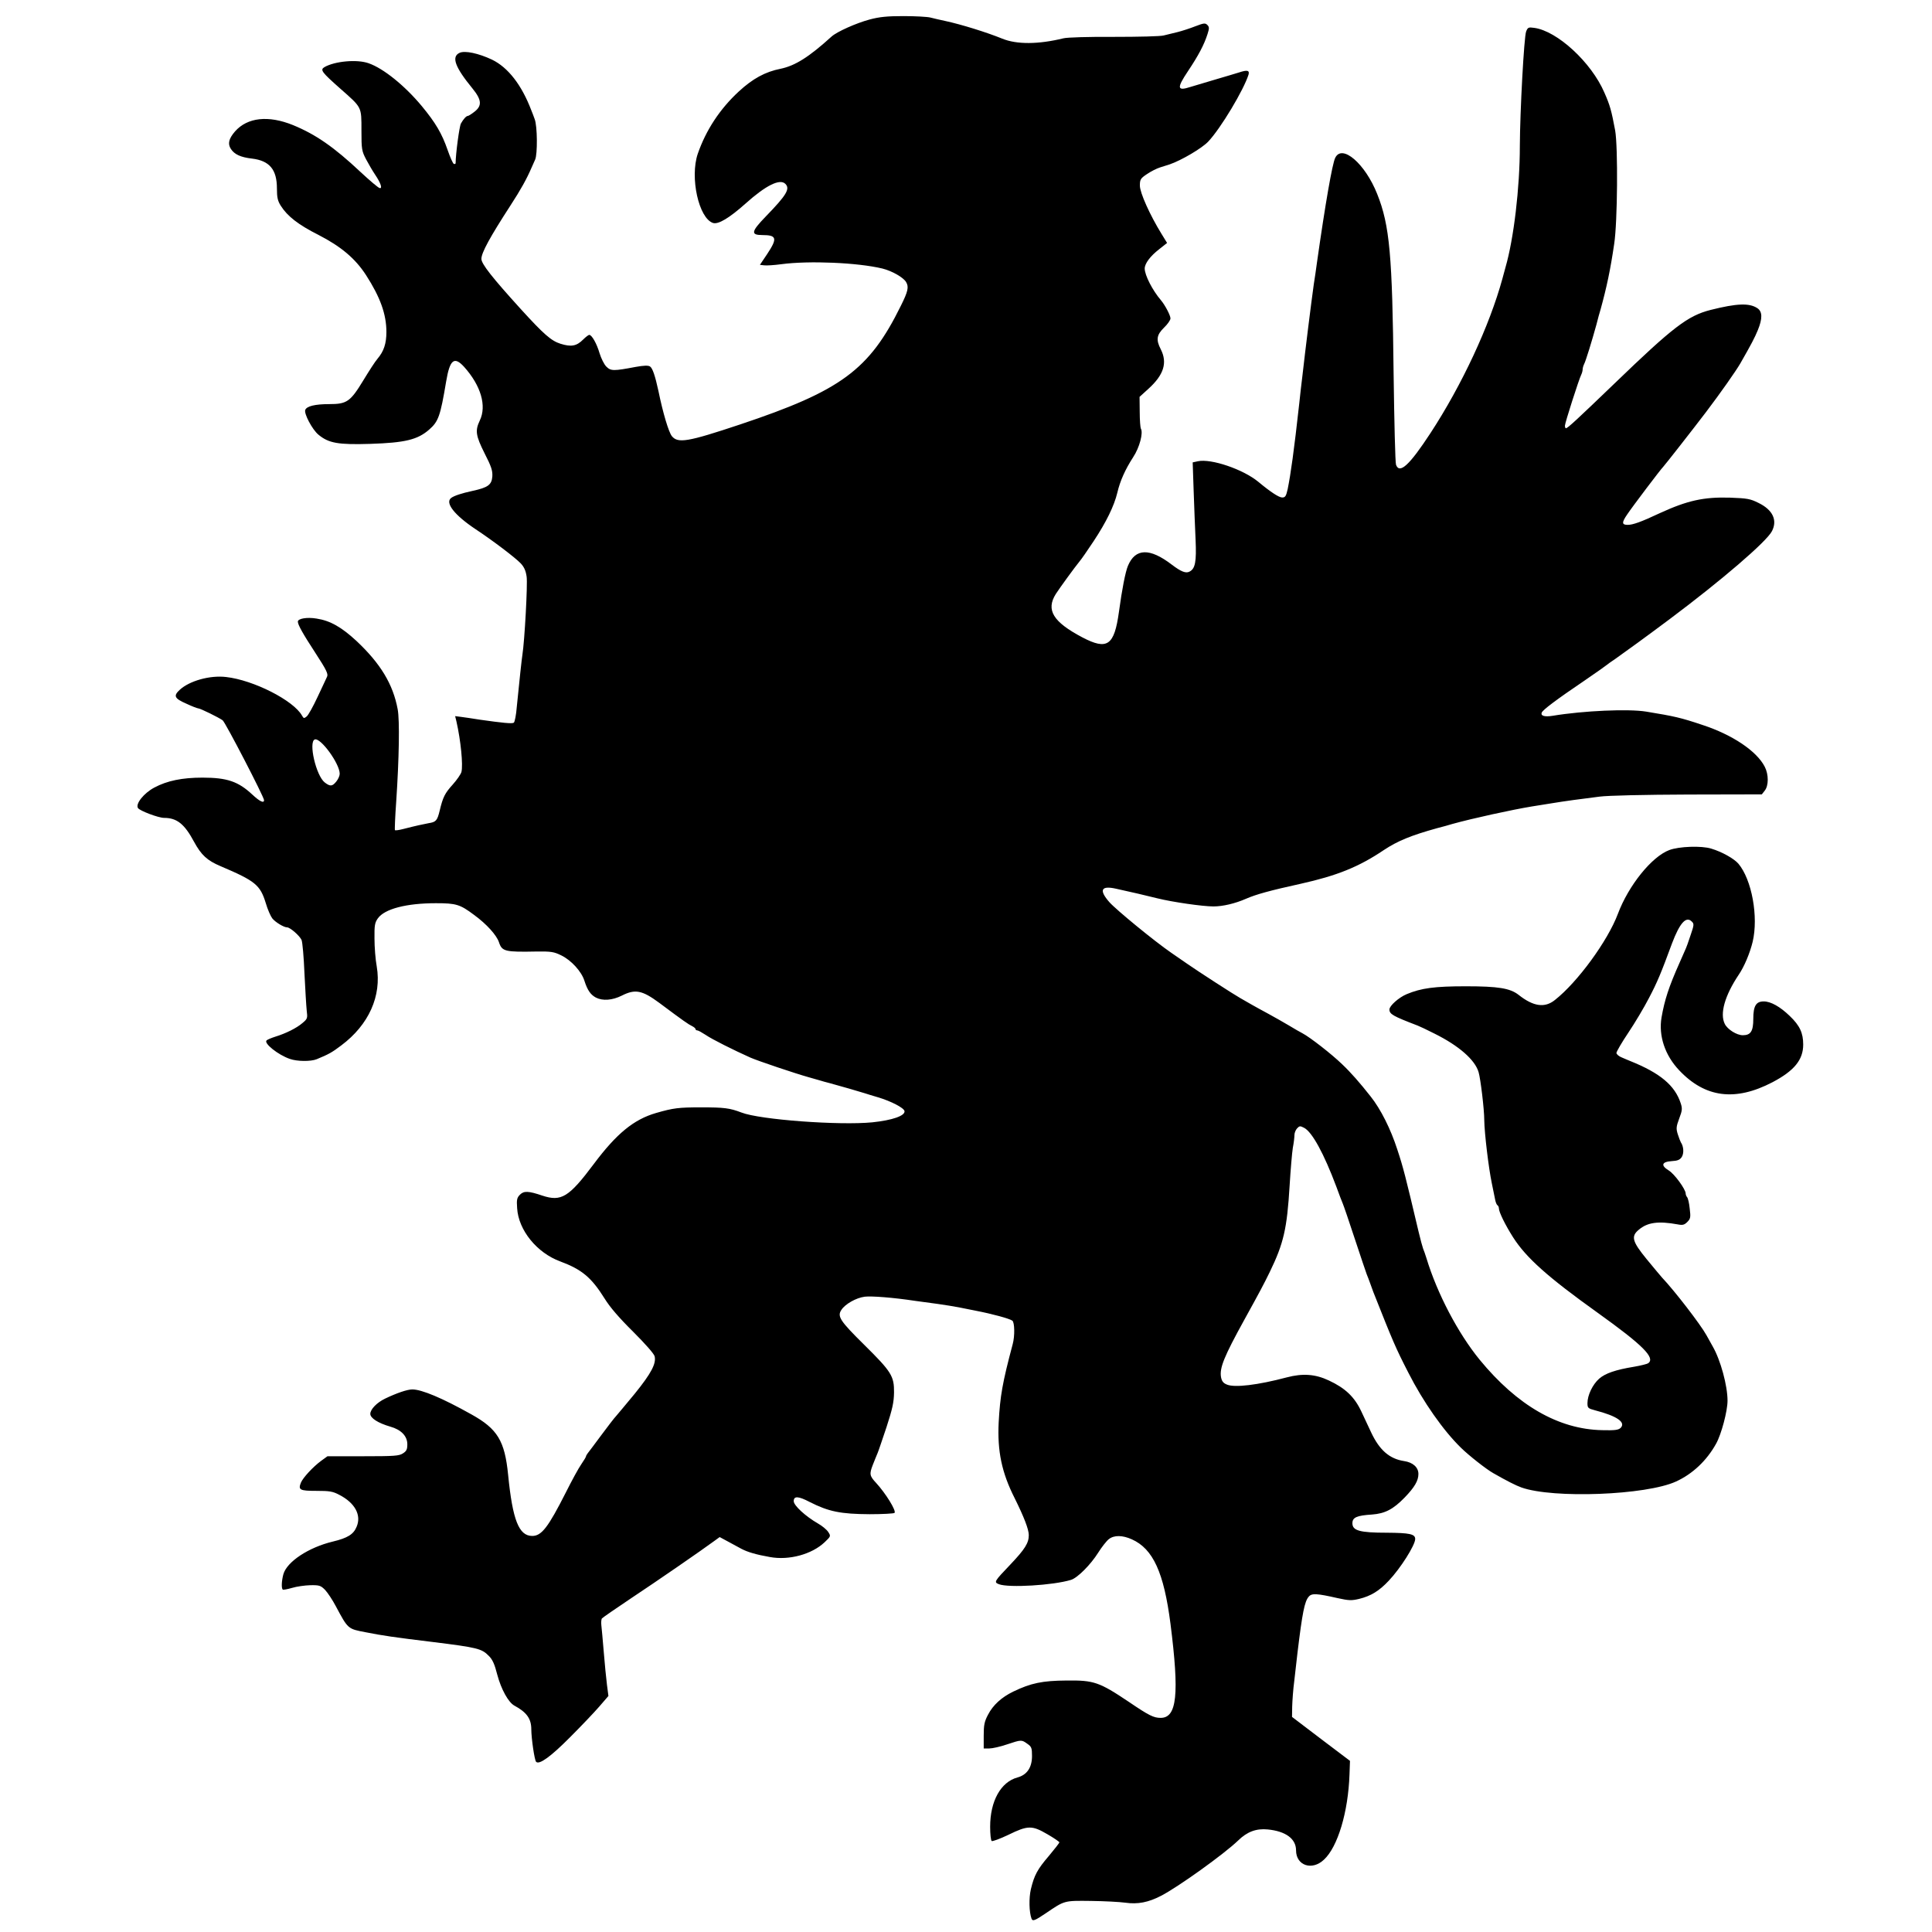
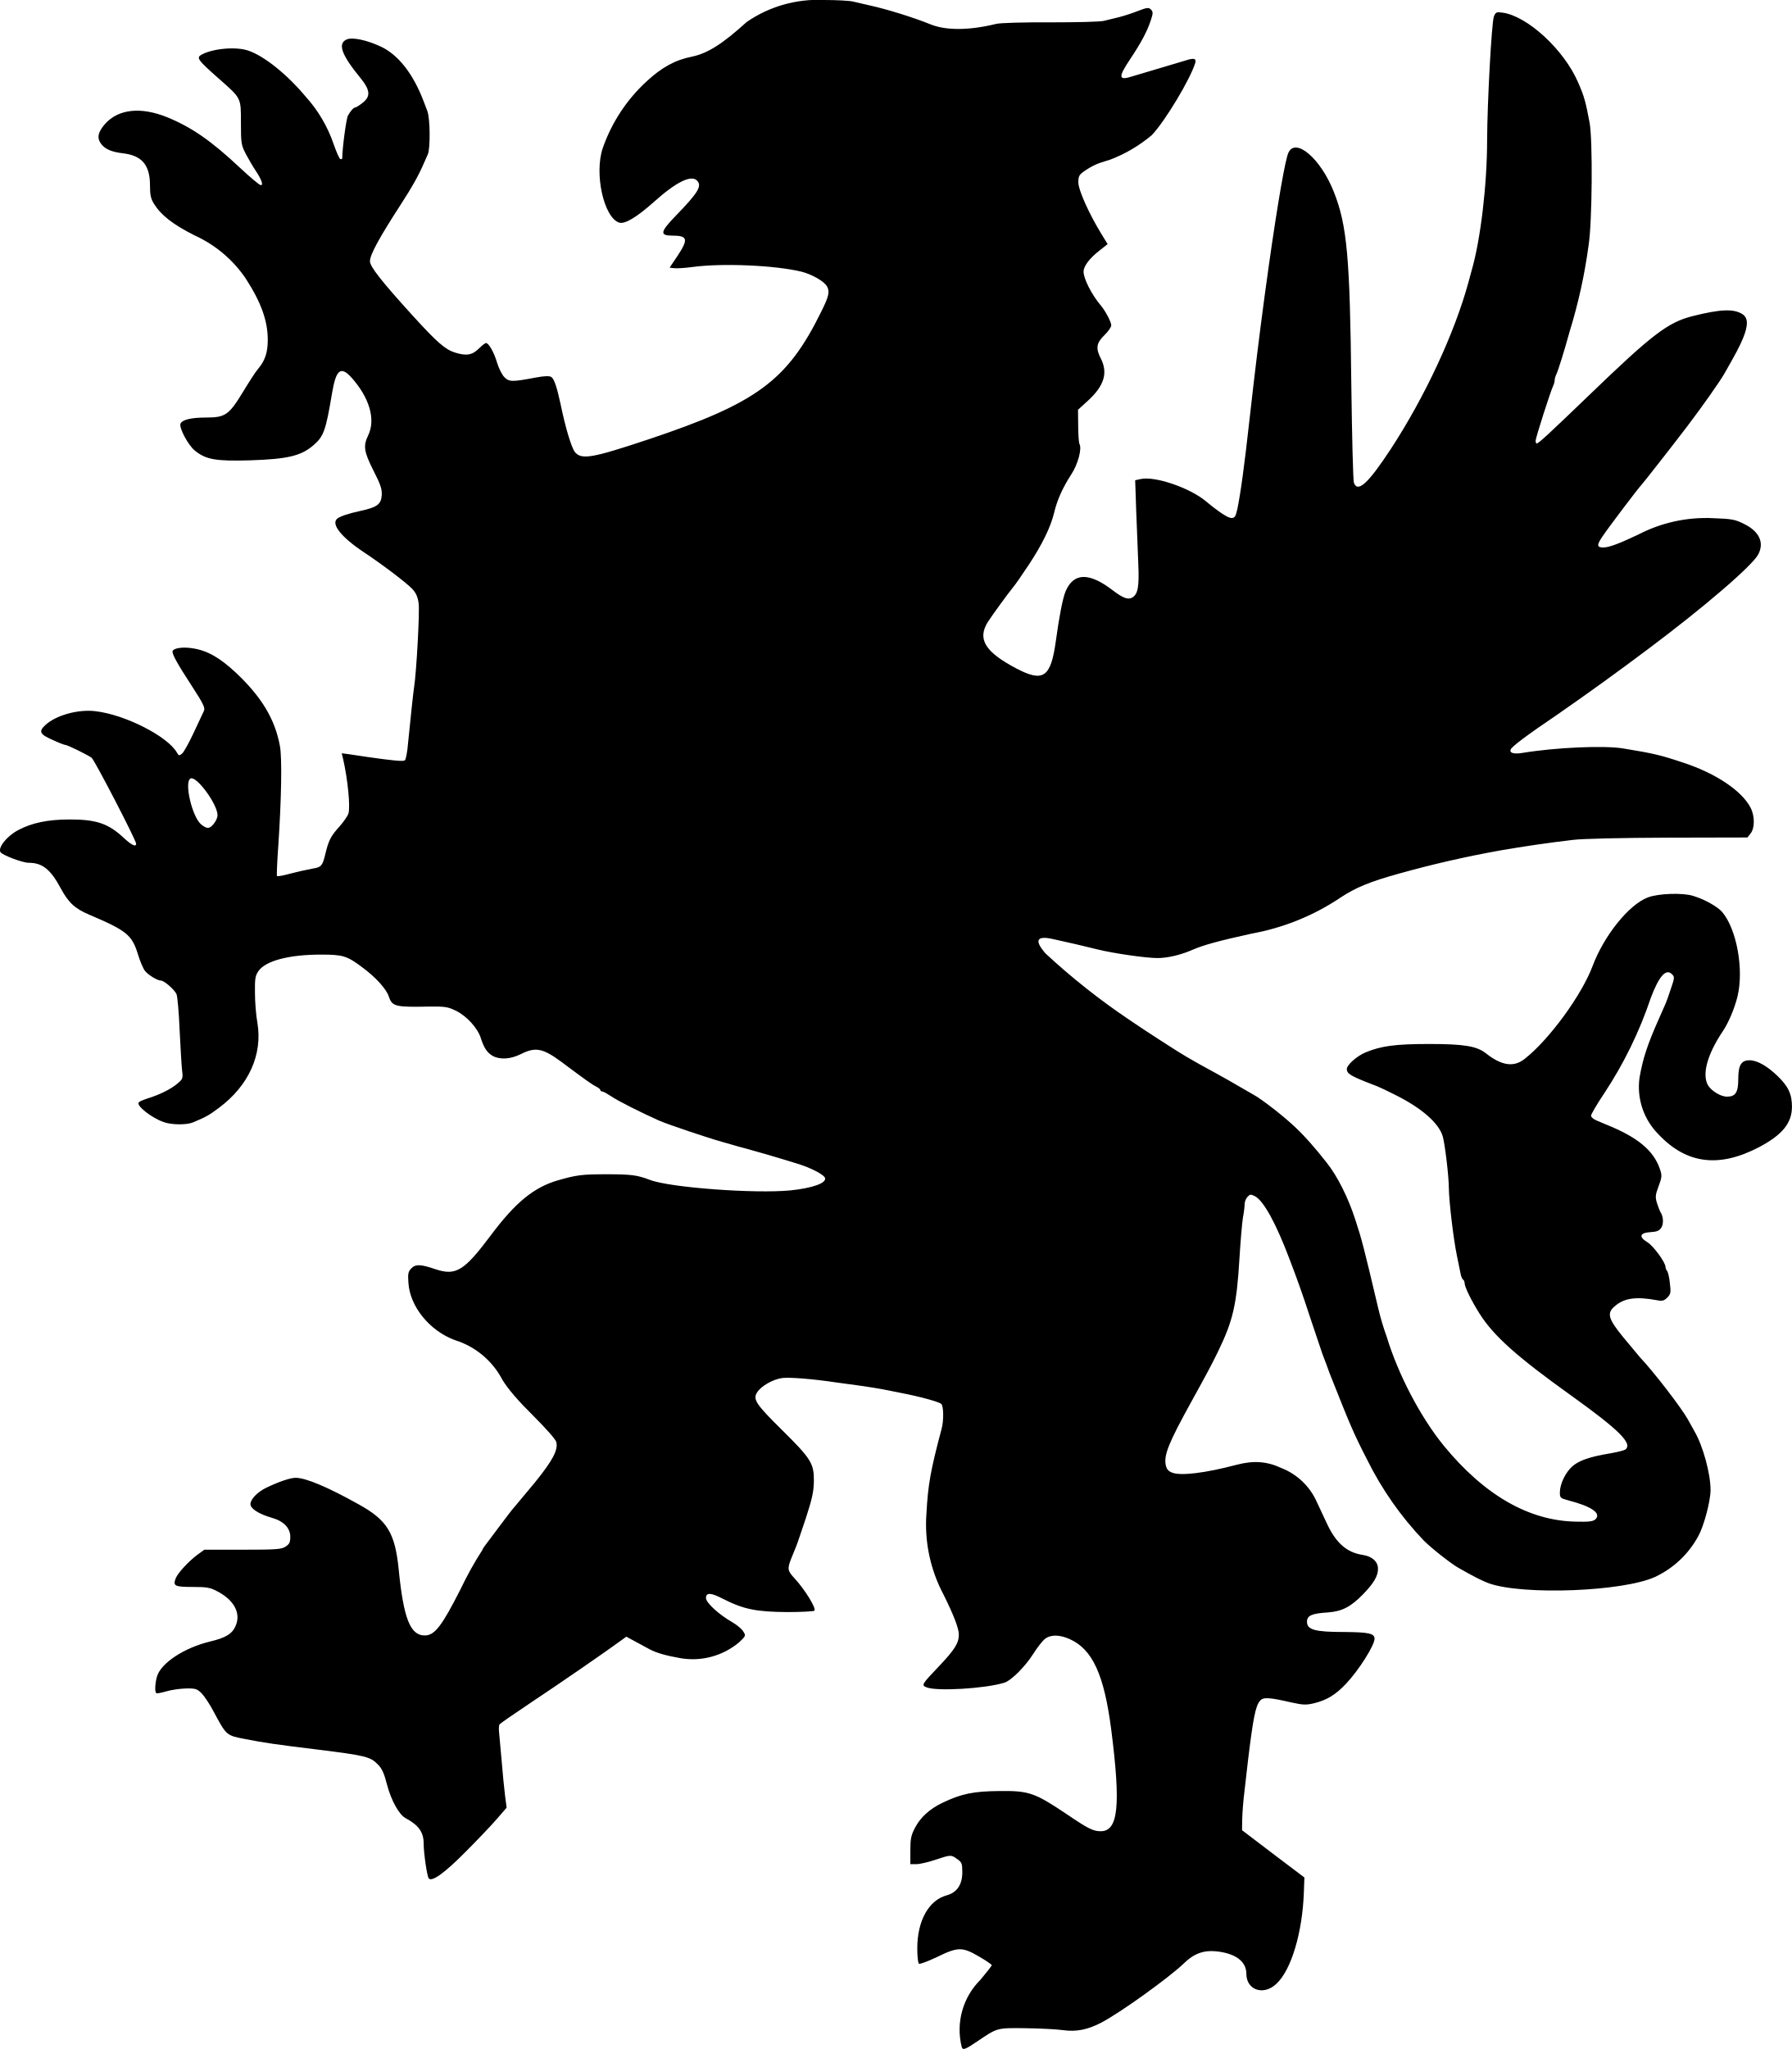
- <svg xmlns="http://www.w3.org/2000/svg" id="root" viewBox="0 0 12000 12000">
-   <path d="M6407 11917c-15-40-17-127-4-183 21-87 40-123 113-208 35-42 64-79 64-83-1-4-34-27-74-50-96-56-121-56-242 3-52 25-99 42-104 39-6-3-10-44-10-89 0-159 66-278 170-306 59-16 90-62 90-133 0-50-3-58-29-76-36-26-37-26-127 4-41 14-90 25-109 25h-35v-79c0-66 4-88 27-131 31-60 84-108 156-143 110-53 181-68 332-69 169-2 202 9 387 133 125 85 154 99 197 99 101 0 117-145 61-585-41-318-108-465-240-524-58-26-110-27-143-1-14 11-44 49-66 84-47 75-129 157-169 169-112 34-386 50-447 27-33-13-31-16 72-124 89-94 113-132 113-181 0-36-30-113-88-230-80-158-108-292-99-471 9-163 23-245 87-485 14-51 12-135-2-146-18-13-124-42-228-62-30-6-77-15-105-21-27-5-86-15-130-21s-107-15-140-19c-138-21-273-31-314-26-54 7-122 46-145 82-27 40-9 68 141 216 170 168 187 195 186 297-1 62-10 102-47 216-26 77-50 149-55 160s-18 44-30 74c-22 57-20 68 21 112 59 64 127 174 114 186-4 4-74 8-154 8-181-1-255-16-373-76-71-37-99-38-99-5 0 27 73 94 151 139 25 14 54 38 63 52 17 26 17 27-22 64-79 75-221 114-340 92-86-15-139-31-177-51-16-9-54-29-83-45l-52-28-33 24c-80 59-357 250-517 356-96 64-178 121-182 126-3 6-5 24-3 41s9 92 15 166 15 166 20 205l9 69-57 66c-31 36-113 122-182 191-118 119-191 172-210 152-10-9-30-147-30-202 0-66-29-106-105-147-37-20-82-101-106-191-17-67-30-96-54-119-43-44-71-51-345-85-246-30-308-39-420-61-110-21-108-19-185-163-20-38-50-83-66-100-27-27-35-30-92-29-34 1-85 8-114 17-28 8-54 13-57 10-9-9-7-54 4-95 22-78 157-167 307-203 92-22 129-45 148-92 31-72-10-148-107-198-41-22-61-25-143-25-103 0-114-6-96-51 13-31 75-98 125-135l40-29h221c195 0 224-2 248-18 22-14 27-25 27-56 0-51-38-91-106-110-76-22-124-53-124-79 0-28 40-70 92-95 71-34 137-57 169-57 58 0 185 53 367 155 162 90 207 164 228 375 28 282 67 380 150 380 58 0 99-54 208-269 37-74 80-153 97-177 16-23 29-45 29-49 0-3 5-11 10-18 6-7 43-57 84-112s82-109 93-120c10-11 62-74 116-139 102-126 134-187 123-232-4-16-59-78-134-153-85-84-144-152-177-206-82-131-141-180-275-230-145-53-260-194-268-331-4-53-1-65 18-84 24-24 53-23 138 6 118 39 165 11 320-196 142-190 249-277 387-317 108-31 139-35 280-35s177 4 250 32c115 45 609 81 813 61 125-13 205-41 200-70-4-20-83-61-163-85-33-10-71-21-85-26-28-9-152-45-215-62-22-5-51-14-65-18s-45-13-70-20c-79-22-311-100-359-121-105-47-239-114-278-141-23-15-46-28-52-28s-11-4-11-8c0-5-10-13-22-19-21-10-52-31-203-144-107-79-150-87-233-45-58 29-118 34-161 12-33-18-52-45-71-104-18-58-82-128-144-158-45-22-62-25-151-24-199 4-217 0-236-58-15-44-76-112-154-169-88-66-112-73-238-73-182 0-318 35-360 94-19 27-22 43-21 126 0 52 6 130 14 173 31 183-49 362-220 490-58 44-78 55-153 86-37 15-123 14-167-2-73-25-164-98-144-115 5-5 29-15 54-23 65-20 132-53 169-85 31-26 32-30 26-78-3-28-9-132-14-231-4-99-12-192-18-207-12-26-71-78-90-78-20 0-73-32-92-56-10-13-29-56-40-94-35-114-65-138-281-230-83-35-120-69-165-152-59-110-106-148-186-148-35 0-151-44-162-61-17-26 37-93 101-127 80-43 174-62 300-62 153 0 222 24 309 105 46 43 73 56 73 35 0-20-240-483-257-496-23-17-139-74-151-74-6 0-40-13-76-30-73-32-80-48-40-85 60-56 188-92 288-80 171 19 420 146 472 240 10 18 13 18 29 5 10-8 40-62 67-120s54-114 59-126c9-17-2-41-73-150-79-121-108-174-108-193s57-29 116-19c85 13 155 53 248 139 149 140 227 268 256 424 13 69 9 303-9 573-7 96-10 176-8 178 2 3 24 0 48-6 86-22 124-30 161-37 46-7 54-16 69-78 20-84 32-108 81-162 26-29 50-64 54-78 11-43-4-195-31-314l-8-33 39 5c21 3 73 10 114 17 141 20 200 26 211 19 6-3 15-48 19-100 16-160 30-292 35-324 13-81 33-436 26-483-5-37-16-61-37-83-33-35-174-142-280-212-132-88-191-164-152-194 19-14 64-29 133-44 97-21 119-38 123-90 2-36-6-61-48-143-55-110-60-141-30-204 44-91 7-217-97-333-62-68-89-46-112 91-36 215-48 248-105 298-72 63-149 82-367 89-198 6-257-4-321-57-38-31-91-131-82-154s60-36 149-36c110 0 131-15 212-148 34-56 73-117 88-134 39-46 55-94 55-166 0-110-38-216-127-354-67-103-155-177-295-249-125-63-193-116-234-181-19-30-24-51-24-108 0-117-46-172-155-185-70-8-109-26-131-60-21-32-13-64 26-109 77-87 207-101 360-39 141 58 254 136 419 291 57 53 111 99 119 100 19 5 7-31-28-83-15-22-40-65-56-95-27-52-29-62-29-180 0-149 4-140-132-260-115-102-126-116-98-133 64-37 203-50 275-24 92 32 224 139 329 265 87 105 126 172 161 273 16 46 33 85 39 87s11 0 11-5c0-54 23-229 33-246 15-27 33-47 43-47 4 0 22-11 41-26 48-37 45-74-12-144-109-133-133-198-80-222 33-15 117 3 200 42 100 48 185 157 245 315 5 11 14 36 21 55 17 43 18 218 3 251-6 13-17 38-24 54-28 65-66 134-128 229-129 199-182 296-182 334 0 31 67 116 245 312 143 157 189 197 246 215 67 21 100 15 141-26 16-16 33-29 38-29 16 0 47 55 64 114 10 32 28 69 42 83 28 28 45 28 182 2 50-9 78-10 89-3 16 10 32 57 53 154 28 137 63 253 83 279 38 46 98 36 422-72 629-210 804-339 1000-737 45-90 51-118 33-148-17-29-87-69-147-84-153-37-456-50-628-27-44 6-92 9-107 7l-26-3 45-67c65-98 60-118-30-118-74 0-69-22 21-115 129-133 153-172 122-203-34-34-121 9-248 123-100 89-168 130-201 120-89-29-145-283-95-430 51-147 137-278 255-387 86-79 163-122 260-141 90-19 175-72 316-200 33-30 154-84 237-106 60-16 108-21 209-21 72 0 148 4 168 9s61 15 91 21c102 22 259 71 355 110 90 37 225 36 380-2 22-6 160-10 314-9 151 0 291-3 310-9 20-5 59-14 86-21 28-7 77-23 110-36 52-20 61-21 74-8 12 12 13 20 1 57-21 66-57 134-122 231-70 105-67 124 16 97 17-5 85-25 151-45 66-19 134-40 151-45 51-17 66-13 59 13-29 94-173 335-251 417-39 41-166 116-239 141-11 3-38 12-60 19s-59 26-82 42c-39 26-43 33-43 71 0 44 62 182 134 299l35 57-48 38c-57 44-91 90-91 121 0 41 48 135 101 197 26 31 59 94 59 113 0 10-18 36-40 57-46 45-51 75-20 135 42 83 19 158-77 245l-55 50 1 93c0 52 4 98 7 104 16 26-8 118-48 178-49 76-81 147-98 220-20 83-69 183-147 301-39 59-78 115-87 125-31 38-120 160-148 203-63 100-17 174 165 270 155 81 198 51 227-159 19-140 40-248 56-286 46-109 135-112 272-7 58 44 88 56 111 43 35-18 43-62 37-197-3-70-9-207-12-304l-6-177 32-7c82-18 282 50 376 128 77 64 128 97 148 97 19 0 24-8 34-52 19-94 39-235 72-533 5-49 14-128 20-175 18-160 53-441 70-563 6-37 15-99 20-137 52-366 95-612 113-649 42-89 186 35 261 224 78 195 94 381 102 1120 4 296 10 550 15 562 22 59 83 3 214-197 196-300 367-667 447-960 5-19 14-51 19-70 51-176 89-493 89-753 1-216 26-678 39-711 10-26 15-28 50-23 143 19 355 214 436 402 35 79 44 112 67 235 18 101 15 569-6 705-23 158-47 271-84 405-6 19-18 62-26 95-28 102-67 229-77 247-5 10-9 25-9 33s-4 23-9 33c-14 28-101 299-101 316 0 9 3 16 6 16 11 0 71-56 304-280 362-349 453-419 595-455 163-41 240-44 290-11 32 21 33 64 3 137-20 48-38 83-109 207-28 48-122 182-213 302-79 104-256 330-266 340-14 13-191 247-223 295-35 51-34 65 3 65 32 0 83-18 200-73 170-78 272-101 436-96 107 4 125 7 177 33 88 43 118 107 83 175-34 66-314 306-636 547-139 104-278 205-335 245-27 18-52 36-55 39s-63 46-135 95c-179 121-262 184-269 201-8 20 17 28 67 20 194-32 472-44 582-26 176 29 213 37 350 83 186 61 336 162 386 259 25 48 25 118 0 149l-18 23-459 1c-269 1-496 6-549 13-113 14-224 29-295 41-30 5-86 14-125 20-122 20-369 74-495 109-19 6-62 18-94 26-162 45-245 79-331 136-156 105-291 159-515 209-191 42-278 66-340 93-68 30-145 48-203 48-67 0-254-27-347-50-46-12-192-46-258-60-93-21-108 8-41 84 43 48 278 241 384 314 33 23 78 54 100 69 66 46 287 189 328 212 20 12 54 31 75 43 20 11 66 37 102 56 36 20 92 51 125 71s71 42 85 49c46 24 181 129 246 192 54 51 110 115 177 200 63 79 125 203 166 330 37 112 50 163 132 510 11 47 24 94 28 105 5 11 14 38 21 60 67 221 197 467 330 630 234 285 491 433 762 438 78 2 100-1 114-14 34-35-23-74-158-109-45-12-48-15-48-45 0-49 32-116 73-152 38-33 101-55 217-74 41-7 81-17 88-22 44-34-34-112-313-312-312-223-446-343-527-470-49-77-88-157-88-179 0-8-4-17-9-20s-11-18-14-33c-3-16-13-62-21-103-20-95-46-313-47-393 0-67-23-256-35-297-22-77-123-165-274-240-47-24-94-46-105-50-154-59-175-71-175-100 0-23 59-75 107-95 91-38 174-49 368-49 201 0 274 12 327 53 92 73 163 83 226 32 141-111 328-367 391-535 66-176 210-355 319-396 60-23 201-28 261-9 67 20 141 62 168 93 84 99 126 331 89 486-17 70-52 154-87 205-86 129-118 241-86 305 17 34 74 70 112 70 49 0 65-25 65-101 0-81 17-109 65-109 44 0 102 33 161 90 63 60 84 106 84 178 0 95-56 163-191 234-232 121-419 96-580-75-88-93-128-214-109-327 19-109 45-190 112-340 11-25 26-58 33-75 8-16 24-60 36-98 21-61 22-69 7-83-35-36-75 9-123 136-68 185-92 242-143 339-30 58-87 154-128 215s-74 118-74 126 15 21 33 28c17 8 41 17 52 22 187 75 278 152 314 262 11 33 10 45-9 95-19 51-20 63-9 98 7 22 16 45 19 50 18 26 20 68 6 91-12 18-26 24-63 26-62 4-69 27-18 58 35 21 105 117 105 143 0 7 4 17 9 23 5 5 13 37 16 70 7 55 5 64-15 84-18 18-29 21-59 15-121-22-188-13-242 33-50 41-41 73 48 182 43 52 86 104 96 115 77 81 239 291 276 358 11 20 29 52 39 70 49 85 92 244 92 337 0 64-38 208-71 267-58 105-146 188-249 235-185 85-763 107-960 37-34-12-93-42-175-89-43-24-151-109-200-157-110-107-235-285-328-468-79-154-95-192-217-500-4-11-13-36-20-55s-16-44-21-55c-4-11-38-110-74-220s-70-209-75-220-23-58-40-105c-77-205-150-339-200-365-25-13-29-12-44 4-9 10-16 28-16 41s-4 49-10 79c-5 31-14 137-20 236-16 266-37 358-123 535-38 78-62 123-157 295-128 232-156 302-146 359 5 25 14 37 37 46 48 20 191 3 372-45 99-26 177-20 260 19 103 48 160 102 203 194 20 43 47 100 60 128 52 111 114 165 205 179 55 8 89 39 89 80 0 42-24 83-86 147-71 73-122 99-202 105-95 6-122 18-122 54 0 46 45 59 214 59 141 1 176 8 176 39 0 38-91 182-164 259-60 64-111 95-184 113-47 11-63 11-135-5-127-29-160-31-178-9-26 29-40 100-70 348-5 44-14 123-20 175-7 52-12 124-13 160l-1 64 180 137 180 136-3 84c-8 234-73 451-159 530-74 70-173 36-173-58 0-72-64-119-176-130-71-7-128 14-184 69-86 83-370 287-478 343-79 41-145 54-222 43-36-5-132-10-215-11-166-2-162-3-277 75-71 48-84 53-91 35zM2089 4854c12-15 21-36 21-48 0-63-119-226-155-213-40 16 8 225 62 267 34 26 47 25 72-6z" />
+ <svg xmlns="http://www.w3.org/2000/svg" id="root" viewBox="854 100 10346 11827">
+   <path d="M6407 11917a407 407 0 0 1 109-391c35-42 64-79 64-83-1-4-34-27-74-50-96-56-121-56-242 3-52 25-99 42-104 39-6-3-10-44-10-89 0-159 66-278 170-306 59-16 90-62 90-133 0-50-3-58-29-76-36-26-37-26-127 4-41 14-90 25-109 25h-35v-79c0-66 4-88 27-131 31-60 84-108 156-143 110-53 181-68 332-69 169-2 202 9 387 133 125 85 154 99 197 99 101 0 117-145 61-585-41-318-108-465-240-524-58-26-110-27-143-1-14 11-44 49-66 84-47 75-129 157-169 169-112 34-386 50-447 27-33-13-31-16 72-124 89-94 113-132 113-181 0-36-30-113-88-230a862 862 0 0 1-99-471c9-163 23-245 87-485 14-51 12-135-2-146-18-13-124-42-228-62l-105-21c-27-5-86-15-130-21l-140-19c-138-21-273-31-314-26-54 7-122 46-145 82-27 40-9 68 141 216 170 168 187 195 186 297-1 62-10 102-47 216-26 77-50 149-55 160l-30 74c-22 57-20 68 21 112 59 64 127 174 114 186-4 4-74 8-154 8-181-1-255-16-373-76-71-37-99-38-99-5 0 27 73 94 151 139 25 14 54 38 63 52 17 26 17 27-22 64a417 417 0 0 1-340 92c-86-15-139-31-177-51l-83-45-52-28-33 24c-80 59-357 250-517 356-96 64-178 121-182 126-3 6-5 24-3 41l15 166c6 74 15 166 20 205l9 69-57 66c-31 36-113 122-182 191-118 119-191 172-210 152-10-9-30-147-30-202 0-66-29-106-105-147-37-20-82-101-106-191-17-67-30-96-54-119-43-44-71-51-345-85-246-30-308-39-420-61-110-21-108-19-185-163-20-38-50-83-66-100-27-27-35-30-92-29-34 1-85 8-114 17-28 8-54 13-57 10-9-9-7-54 4-95 22-78 157-167 307-203 92-22 129-45 148-92 31-72-10-148-107-198-41-22-61-25-143-25-103 0-114-6-96-51 13-31 75-98 125-135l40-29h221c195 0 224-2 248-18 22-14 27-25 27-56 0-51-38-91-106-110-76-22-124-53-124-79 0-28 40-70 92-95 71-34 137-57 169-57 58 0 185 53 367 155 162 90 207 164 228 375 28 282 67 380 150 380 58 0 99-54 208-269a2011 2011 0 0 1 126-226c0-3 5-11 10-18l84-112c41-55 82-109 93-120l116-139c102-126 134-187 123-232-4-16-59-78-134-153-85-84-144-152-177-206a466 466 0 0 0-275-230c-145-53-260-194-268-331-4-53-1-65 18-84 24-24 53-23 138 6 118 39 165 11 320-196 142-190 249-277 387-317 108-31 139-35 280-35s177 4 250 32c115 45 609 81 813 61 125-13 205-41 200-70-4-20-83-61-163-85l-85-26c-28-9-152-45-215-62-22-5-51-14-65-18l-70-20c-79-22-311-100-359-121-105-47-239-114-278-141-23-15-46-28-52-28s-11-4-11-8c0-5-10-13-22-19-21-10-52-31-203-144-107-79-150-87-233-45-58 29-118 34-161 12-33-18-52-45-71-104-18-58-82-128-144-158-45-22-62-25-151-24-199 4-217 0-236-58-15-44-76-112-154-169-88-66-112-73-238-73-182 0-318 35-360 94-19 27-22 43-21 126 0 52 6 130 14 173 31 183-49 362-220 490-58 44-78 55-153 86-37 15-123 14-167-2-73-25-164-98-144-115 5-5 29-15 54-23 65-20 132-53 169-85 31-26 32-30 26-78-3-28-9-132-14-231-4-99-12-192-18-207-12-26-71-78-90-78-20 0-73-32-92-56-10-13-29-56-40-94-35-114-65-138-281-230-83-35-120-69-165-152-59-110-106-148-186-148-35 0-151-44-162-61-17-26 37-93 101-127 80-43 174-62 300-62 153 0 222 24 309 105 46 43 73 56 73 35 0-20-240-483-257-496-23-17-139-74-151-74-6 0-40-13-76-30-73-32-80-48-40-85 60-56 188-92 288-80 171 19 420 146 472 240 10 18 13 18 29 5 10-8 40-62 67-120l59-126c9-17-2-41-73-150-79-121-108-174-108-193s57-29 116-19c85 13 155 53 248 139 149 140 227 268 256 424 13 69 9 303-9 573-7 96-10 176-8 178 2 3 24 0 48-6 86-22 124-30 161-37 46-7 54-16 69-78 20-84 32-108 81-162 26-29 50-64 54-78 11-43-4-195-31-314l-8-33 39 5 114 17c141 20 200 26 211 19 6-3 15-48 19-100 16-160 30-292 35-324 13-81 33-436 26-483-5-37-16-61-37-83-33-35-174-142-280-212-132-88-191-164-152-194 19-14 64-29 133-44 97-21 119-38 123-90 2-36-6-61-48-143-55-110-60-141-30-204 44-91 7-217-97-333-62-68-89-46-112 91-36 215-48 248-105 298-72 63-149 82-367 89-198 6-257-4-321-57-38-31-91-131-82-154s60-36 149-36c110 0 131-15 212-148 34-56 73-117 88-134 39-46 55-94 55-166 0-110-38-216-127-354a712 712 0 0 0-295-249c-125-63-193-116-234-181-19-30-24-51-24-108 0-117-46-172-155-185-70-8-109-26-131-60-21-32-13-64 26-109 77-87 207-101 360-39 141 58 254 136 419 291 57 53 111 99 119 100 19 5 7-31-28-83-15-22-40-65-56-95-27-52-29-62-29-180 0-149 4-140-132-260-115-102-126-116-98-133 64-37 203-50 275-24 92 32 224 139 329 265a787 787 0 0 1 161 273c16 46 33 85 39 87s11 0 11-5c0-54 23-229 33-246 15-27 33-47 43-47 4 0 22-11 41-26 48-37 45-74-12-144-109-133-133-198-80-222 33-15 117 3 200 42 100 48 185 157 245 315l21 55c17 43 18 218 3 251l-24 54c-28 65-66 134-128 229-129 199-182 296-182 334 0 31 67 116 245 312 143 157 189 197 246 215 67 21 100 15 141-26 16-16 33-29 38-29 16 0 47 55 64 114 10 32 28 69 42 83 28 28 45 28 182 2 50-9 78-10 89-3 16 10 32 57 53 154 28 137 63 253 83 279 38 46 98 36 422-72 629-210 804-339 1000-737 45-90 51-118 33-148-17-29-87-69-147-84-153-37-456-50-628-27-44 6-92 9-107 7l-26-3 45-67c65-98 60-118-30-118-74 0-69-22 21-115 129-133 153-172 122-203-34-34-121 9-248 123-100 89-168 130-201 120-89-29-145-283-95-430a946 946 0 0 1 255-387c86-79 163-122 260-141 90-19 175-72 316-200a724 724 0 0 1 446-127c72 0 148 4 168 9l91 21c102 22 259 71 355 110 90 37 225 36 380-2 22-6 160-10 314-9 151 0 291-3 310-9l86-21c28-7 77-23 110-36 52-20 61-21 74-8 12 12 13 20 1 57-21 66-57 134-122 231-70 105-67 124 16 97l151-45 151-45c51-17 66-13 59 13-29 94-173 335-251 417a830 830 0 0 1-239 141l-60 19c-22 7-59 26-82 42-39 26-43 33-43 71 0 44 62 182 134 299l35 57-48 38c-57 44-91 90-91 121 0 41 48 135 101 197 26 31 59 94 59 113 0 10-18 36-40 57-46 45-51 75-20 135 42 83 19 158-77 245l-55 50 1 93c0 52 4 98 7 104 16 26-8 118-48 178-49 76-81 147-98 220-20 83-69 183-147 301-39 59-78 115-87 125-31 38-120 160-148 203-63 100-17 174 165 270 155 81 198 51 227-159 19-140 40-248 56-286 46-109 135-112 272-7 58 44 88 56 111 43 35-18 43-62 37-197l-12-304-6-177 32-7c82-18 282 50 376 128 77 64 128 97 148 97 19 0 24-8 34-52 19-94 39-235 72-533l20-175a28955 28955 0 0 1 90-700c52-366 95-612 113-649 42-89 186 35 261 224 78 195 94 381 102 1120 4 296 10 550 15 562 22 59 83 3 214-197 196-300 367-667 447-960l19-70c51-176 89-493 89-753 1-216 26-678 39-711 10-26 15-28 50-23 143 19 355 214 436 402 35 79 44 112 67 235 18 101 15 569-6 705a3068 3068 0 0 1-110 500c-28 102-67 229-77 247-5 10-9 25-9 33s-4 23-9 33c-14 28-101 299-101 316 0 9 3 16 6 16 11 0 71-56 304-280 362-349 453-419 595-455 163-41 240-44 290-11 32 21 33 64 3 137-20 48-38 83-109 207-28 48-122 182-213 302-79 104-256 330-266 340-14 13-191 247-223 295-35 51-34 65 3 65 32 0 83-18 200-73a847 847 0 0 1 436-96c107 4 125 7 177 33 88 43 118 107 83 175-34 66-314 306-636 547a17029 17029 0 0 1-525 379c-179 121-262 184-269 201-8 20 17 28 67 20 194-32 472-44 582-26 176 29 213 37 350 83 186 61 336 162 386 259 25 48 25 118 0 149l-18 23-459 1c-269 1-496 6-549 13a7694 7694 0 0 0-420 61 6212 6212 0 0 0-589 135c-162 45-245 79-331 136a1355 1355 0 0 1-515 209c-191 42-278 66-340 93-68 30-145 48-203 48-67 0-254-27-347-50-46-12-192-46-258-60-93-21-108 8-41 84a3961 3961 0 0 0 484 383c66 46 287 189 328 212l75 43 102 56c36 20 92 51 125 71l85 49c46 24 181 129 246 192 54 51 110 115 177 200 63 79 125 203 166 330 37 112 50 163 132 510a1468 1468 0 0 0 49 165c67 221 197 467 330 630 234 285 491 433 762 438 78 2 100-1 114-14 34-35-23-74-158-109-45-12-48-15-48-45 0-49 32-116 73-152 38-33 101-55 217-74 41-7 81-17 88-22 44-34-34-112-313-312-312-223-446-343-527-470-49-77-88-157-88-179 0-8-4-17-9-20s-11-18-14-33l-21-103c-20-95-46-313-47-393 0-67-23-256-35-297-22-77-123-165-274-240-47-24-94-46-105-50-154-59-175-71-175-100 0-23 59-75 107-95 91-38 174-49 368-49 201 0 274 12 327 53 92 73 163 83 226 32 141-111 328-367 391-535 66-176 210-355 319-396 60-23 201-28 261-9 67 20 141 62 168 93 84 99 126 331 89 486-17 70-52 154-87 205-86 129-118 241-86 305 17 34 74 70 112 70 49 0 65-25 65-101 0-81 17-109 65-109 44 0 102 33 161 90 63 60 84 106 84 178 0 95-56 163-191 234-232 121-419 96-580-75a387 387 0 0 1-109-327c19-109 45-190 112-340l33-75c8-16 24-60 36-98 21-61 22-69 7-83-35-36-75 9-123 136a2360 2360 0 0 1-271 554c-41 61-74 118-74 126s15 21 33 28l52 22c187 75 278 152 314 262 11 33 10 45-9 95-19 51-20 63-9 98 7 22 16 45 19 50 18 26 20 68 6 91-12 18-26 24-63 26-62 4-69 27-18 58 35 21 105 117 105 143 0 7 4 17 9 23 5 5 13 37 16 70 7 55 5 64-15 84-18 18-29 21-59 15-121-22-188-13-242 33-50 41-41 73 48 182l96 115c77 81 239 291 276 358l39 70c49 85 92 244 92 337 0 64-38 208-71 267a548 548 0 0 1-249 235c-185 85-763 107-960 37-34-12-93-42-175-89-43-24-151-109-200-157a1894 1894 0 0 1-328-468c-79-154-95-192-217-500l-20-55-21-55-74-220a6144 6144 0 0 0-115-325c-77-205-150-339-200-365-25-13-29-12-44 4-9 10-16 28-16 41s-4 49-10 79c-5 31-14 137-20 236-16 266-37 358-123 535-38 78-62 123-157 295-128 232-156 302-146 359 5 25 14 37 37 46 48 20 191 3 372-45 99-26 177-20 260 19a372 372 0 0 1 203 194l60 128c52 111 114 165 205 179 55 8 89 39 89 80 0 42-24 83-86 147-71 73-122 99-202 105-95 6-122 18-122 54 0 46 45 59 214 59 141 1 176 8 176 39 0 38-91 182-164 259-60 64-111 95-184 113-47 11-63 11-135-5-127-29-160-31-178-9-26 29-40 100-70 348l-20 175c-7 52-12 124-13 160l-1 64 180 137 180 136-3 84c-8 234-73 451-159 530-74 70-173 36-173-58 0-72-64-119-176-130-71-7-128 14-184 69-86 83-370 287-478 343-79 41-145 54-222 43-36-5-132-10-215-11-166-2-162-3-277 75-71 48-84 53-91 35zM2089 4854c12-15 21-36 21-48 0-63-119-226-155-213-40 16 8 225 62 267 34 26 47 25 72-6z" />
</svg>
